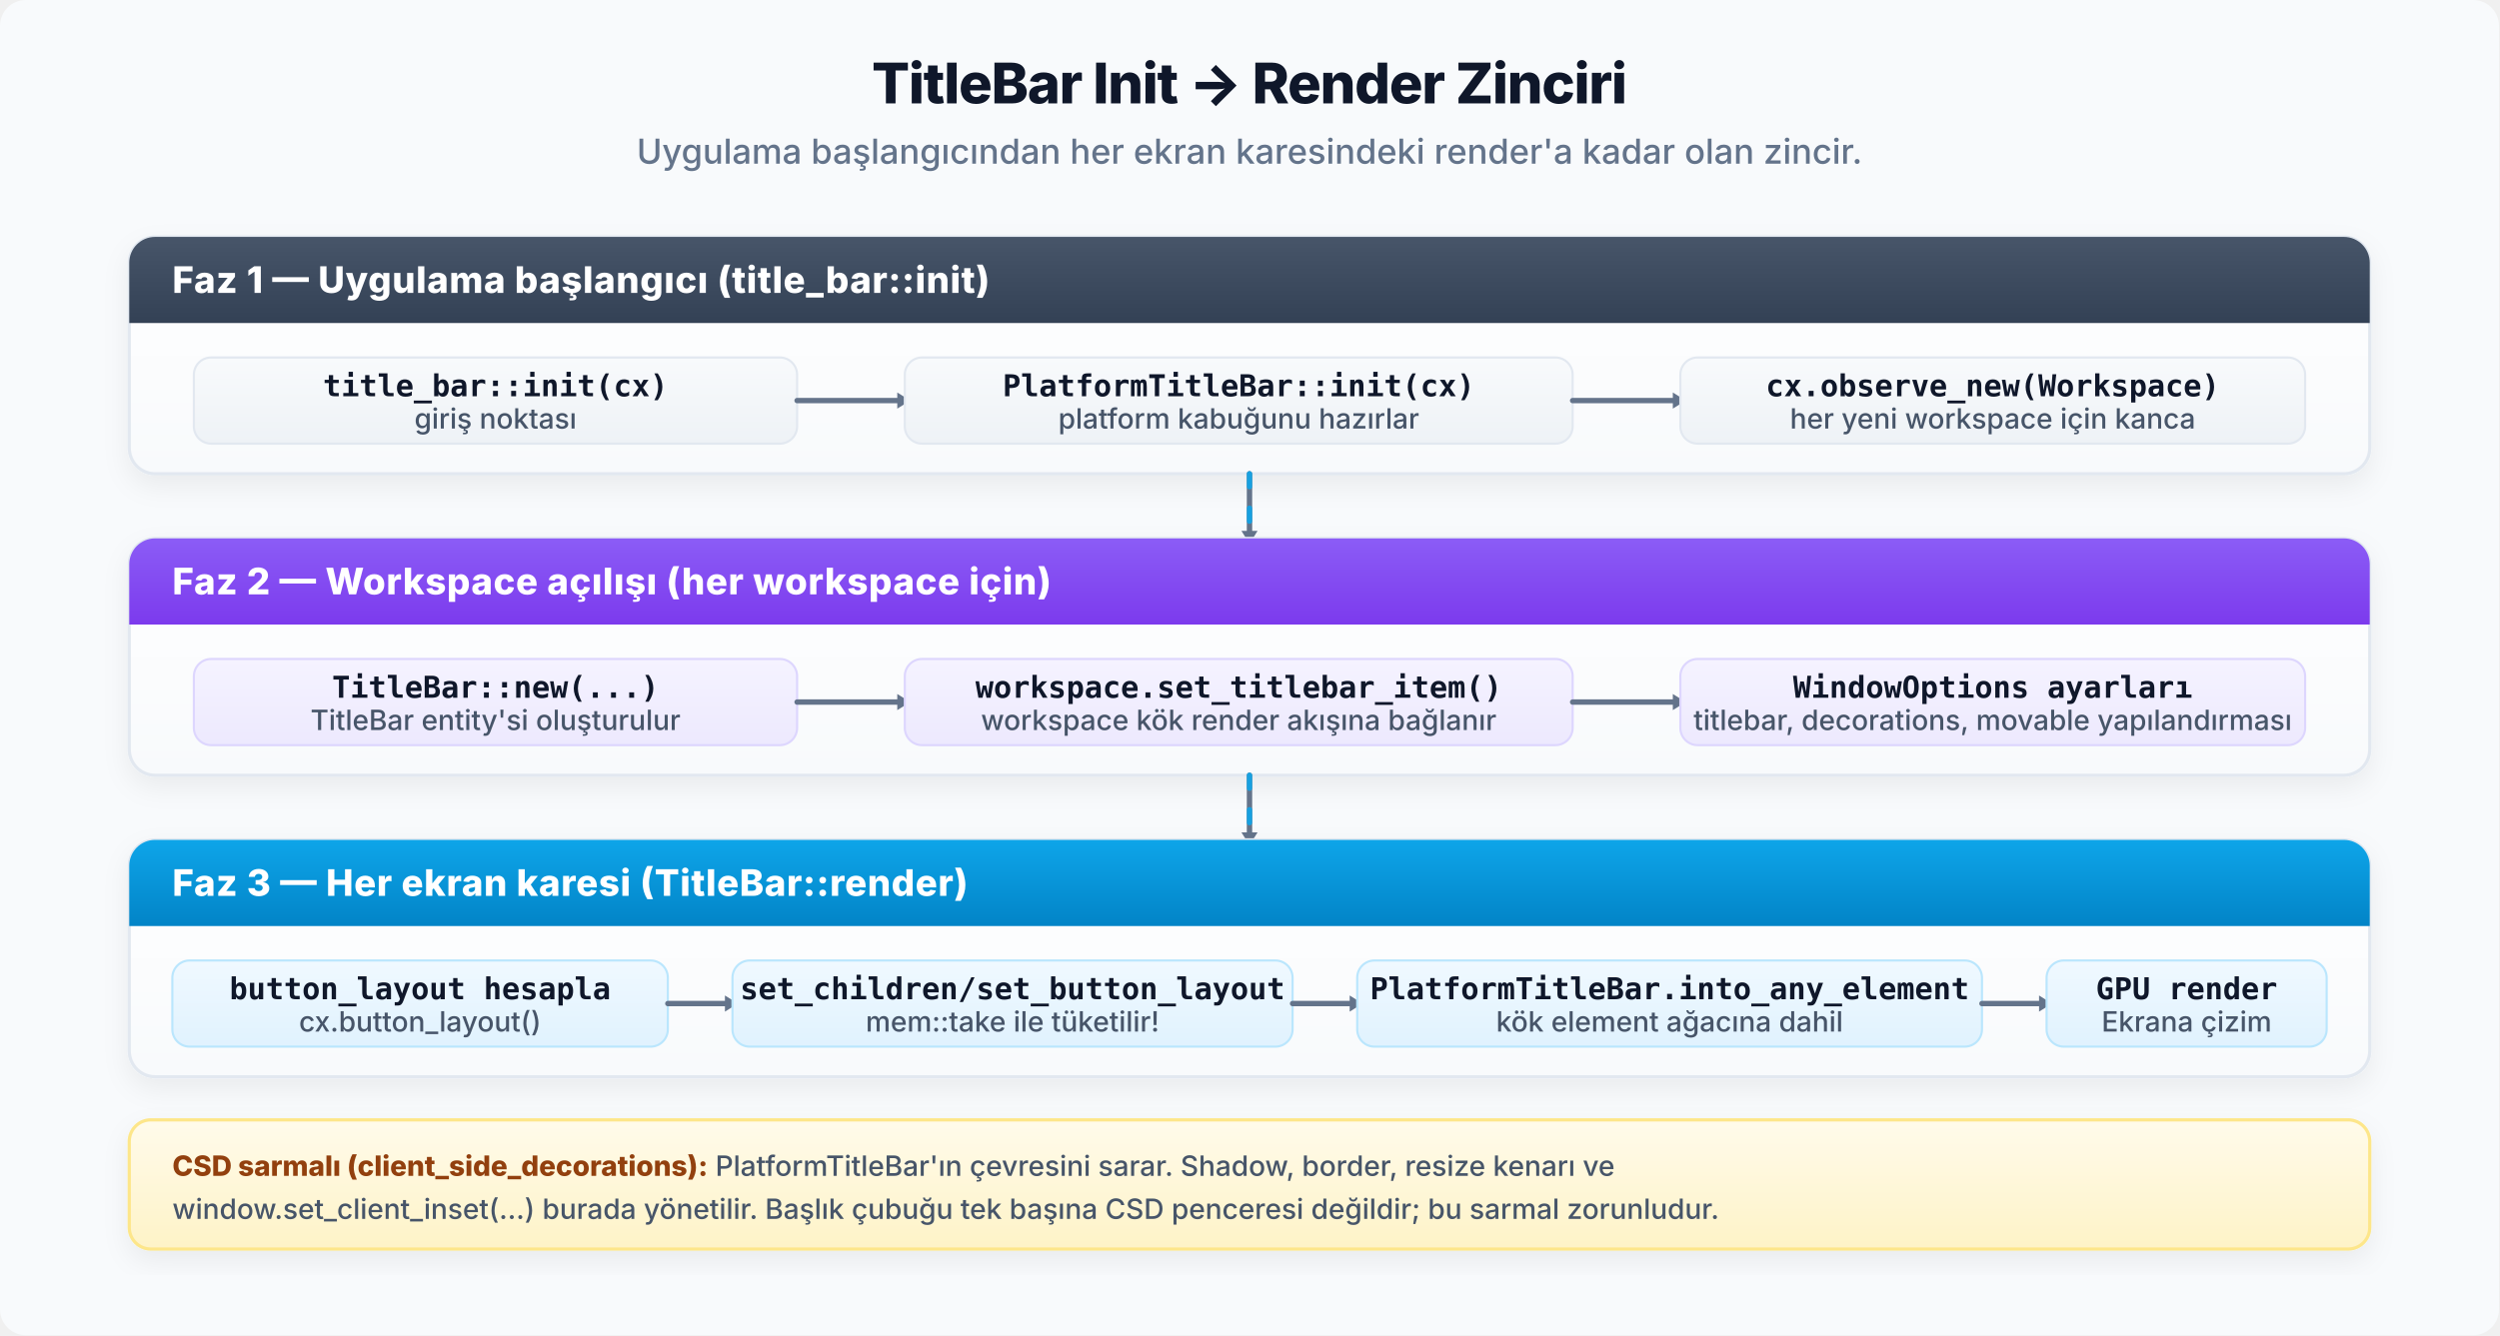
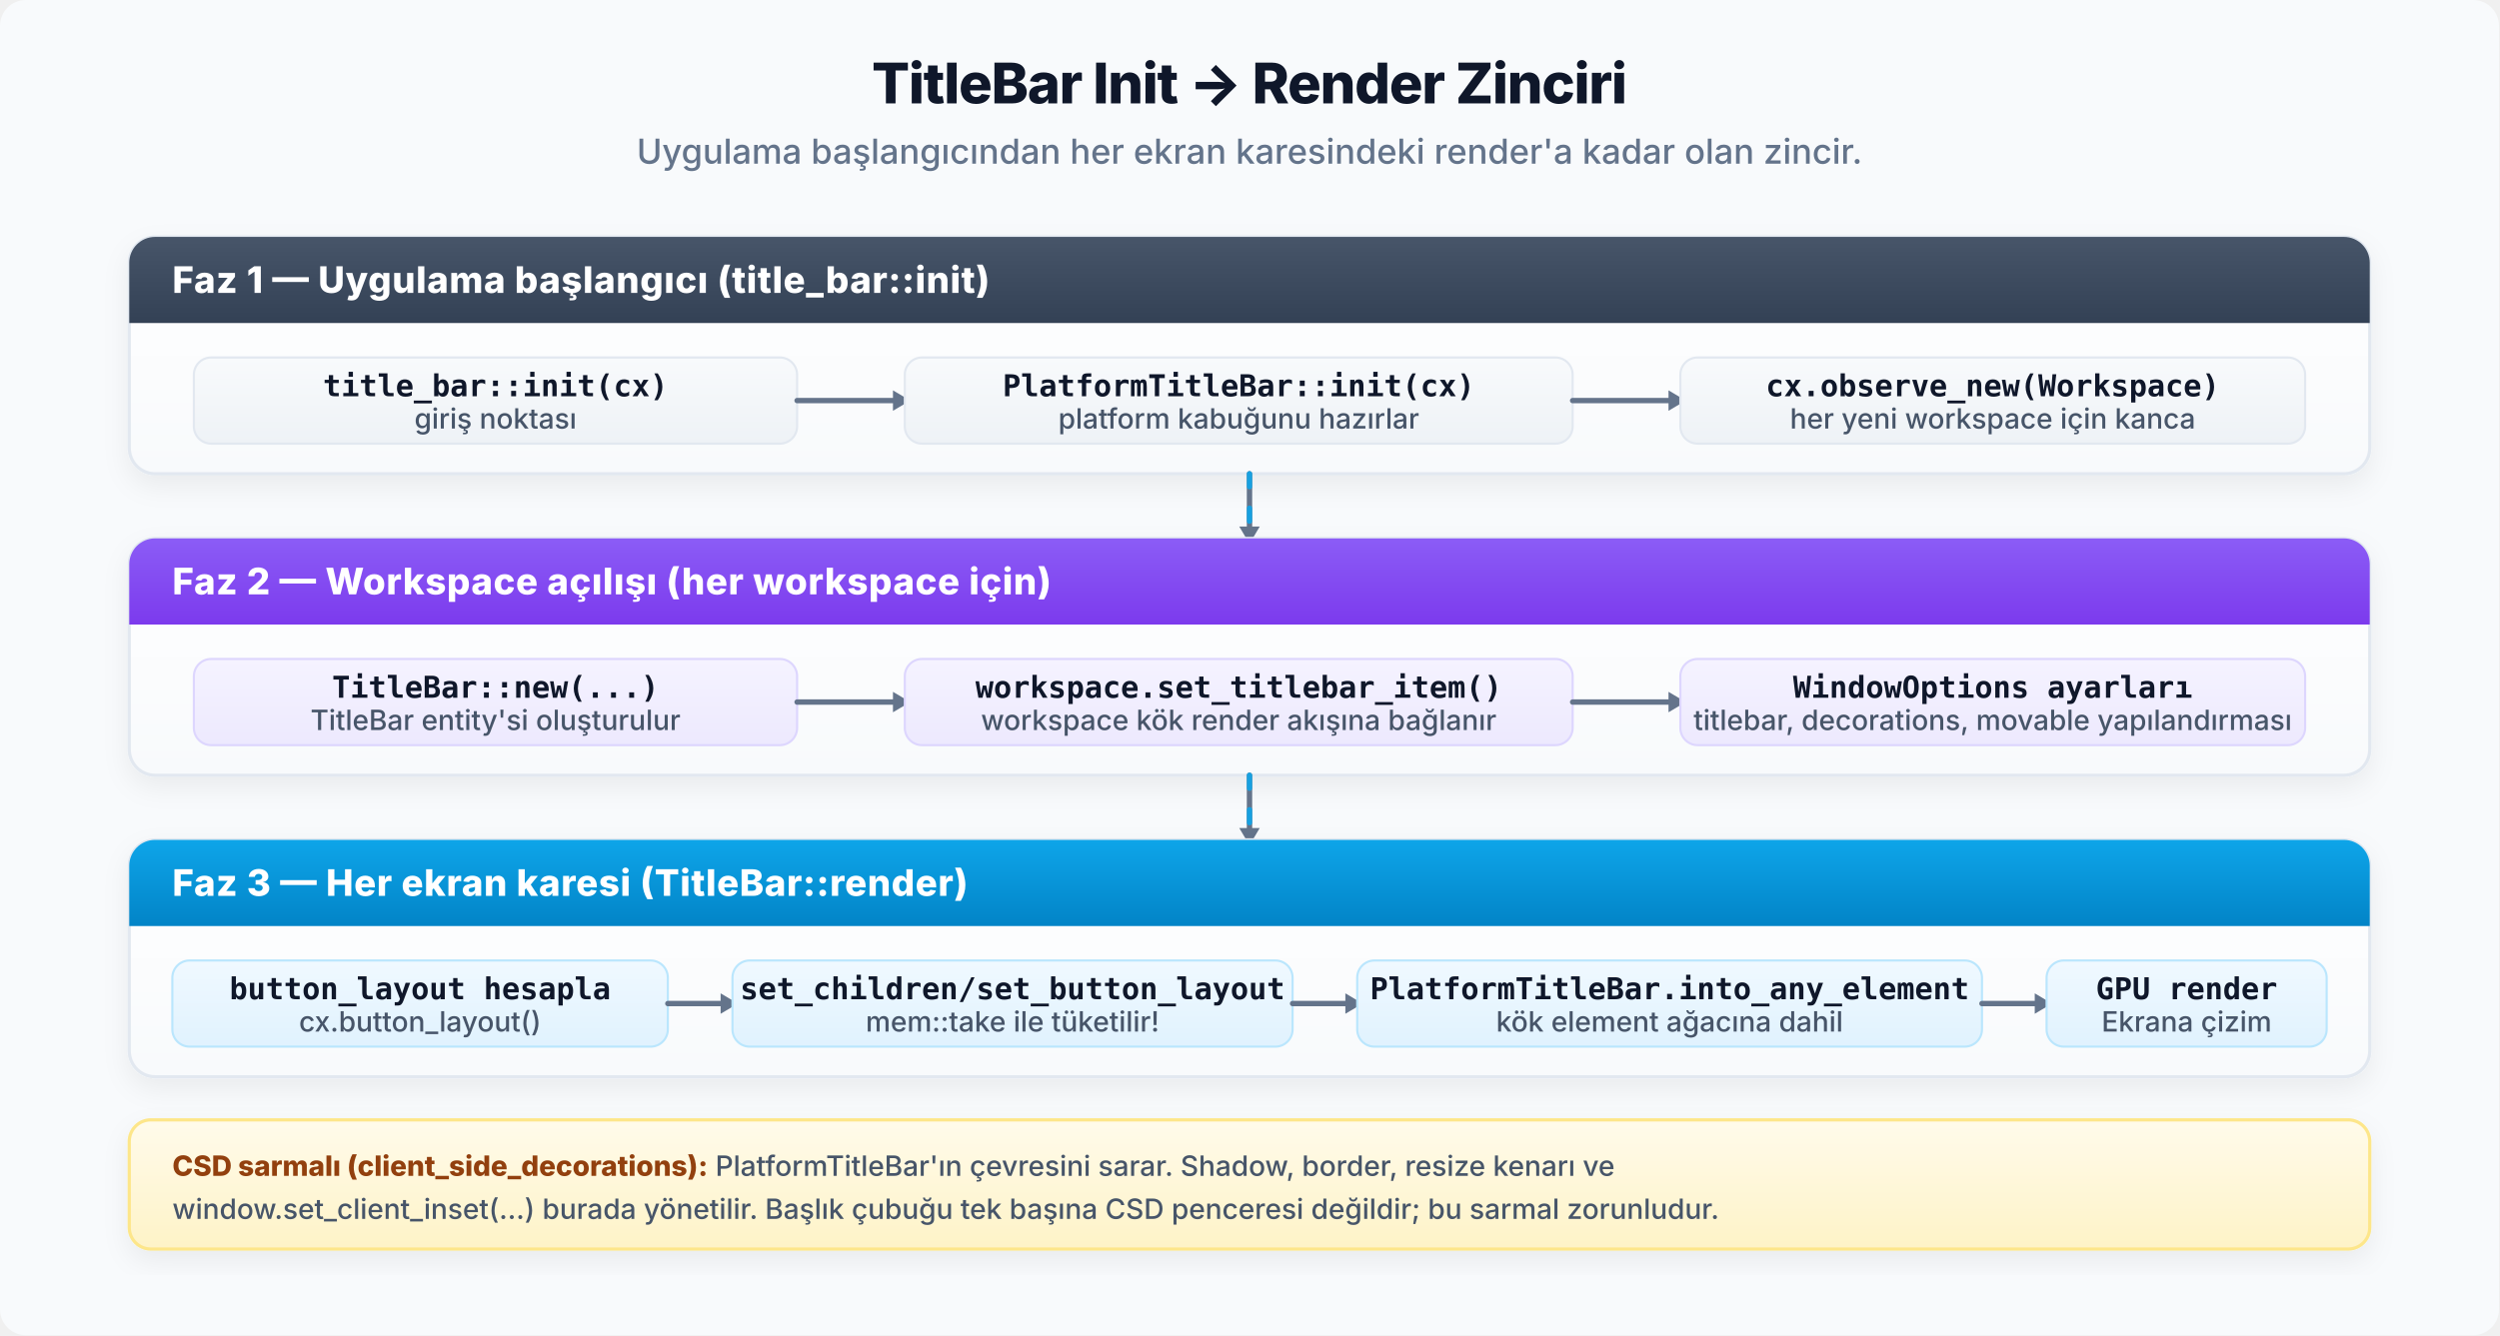
<svg xmlns="http://www.w3.org/2000/svg" viewBox="0 0 1160 620">
  <defs>
    <filter id="shadow" x="-20%" y="-20%" width="140%" height="140%">
      <feDropShadow dx="0" dy="5" stdDeviation="6" flood-color="#0f172a" flood-opacity="0.06" />
    </filter>
-     <marker id="arrow" viewBox="0 0 1 1" refX="0.4" refY="0" markerWidth="1" markerHeight="1" orient="auto-start-reverse" overflow="visible" preserveAspectRatio="xMidYMid">
-       <path d="M 1.4 0 L -1 1.5 L -1 -1.5 Z" fill="#64748b" />
+     <marker id="arrow" viewBox="0 0 1 1" refX="0.6" refY="0" markerWidth="1" markerHeight="1" orient="auto-start-reverse" overflow="visible" preserveAspectRatio="xMidYMid">
+       <path d="M 1.6 0 L -1.6 1.9 L -1.6 -1.9 Z" fill="#64748b" />
    </marker>
    <linearGradient id="g-slate" x1="0" y1="0" x2="0" y2="1">
      <stop offset="0" stop-color="#475569" />
      <stop offset="1" stop-color="#334155" />
    </linearGradient>
    <linearGradient id="g-violet" x1="0" y1="0" x2="0" y2="1">
      <stop offset="0" stop-color="#8b5cf6" />
      <stop offset="1" stop-color="#7c3aed" />
    </linearGradient>
    <linearGradient id="g-sky" x1="0" y1="0" x2="0" y2="1">
      <stop offset="0" stop-color="#0ea5e9" />
      <stop offset="1" stop-color="#0284c7" />
    </linearGradient>
    <linearGradient id="g-panel" x1="0" y1="0" x2="0" y2="1">
      <stop offset="0" stop-color="#ffffff" />
      <stop offset="1" stop-color="#f8fafc" />
    </linearGradient>
    <linearGradient id="g-node-slate" x1="0" y1="0" x2="0" y2="1">
      <stop offset="0" stop-color="#f8fafc" />
      <stop offset="1" stop-color="#eef2f6" />
    </linearGradient>
    <linearGradient id="g-node-violet" x1="0" y1="0" x2="0" y2="1">
      <stop offset="0" stop-color="#f5f3ff" />
      <stop offset="1" stop-color="#ede9fe" />
    </linearGradient>
    <linearGradient id="g-node-sky" x1="0" y1="0" x2="0" y2="1">
      <stop offset="0" stop-color="#f0f9ff" />
      <stop offset="1" stop-color="#e0f2fe" />
    </linearGradient>
    <linearGradient id="g-note" x1="0" y1="0" x2="0" y2="1">
      <stop offset="0" stop-color="#fffbeb" />
      <stop offset="1" stop-color="#fef3c7" />
    </linearGradient>
    <style>
      .title { font: 800 26px system-ui, -apple-system, sans-serif; fill: #0f172a; letter-spacing: -0.5px; }
      .subtitle { font: 500 16px system-ui, -apple-system, sans-serif; fill: #64748b; }
      .phaseTitle { font: 800 17px system-ui, -apple-system, sans-serif; fill: #ffffff; letter-spacing: 0.3px; }
      .stepTitle { font: 700 14px ui-monospace, SFMono-Regular, Menlo, Consolas, monospace; fill: #0f172a; }
      .body { font: 500 13px system-ui, -apple-system, sans-serif; fill: #475569; }
      .flow-arrow { stroke: #64748b; stroke-width: 2.5; fill: none; marker-end: url(#arrow); stroke-linecap: round; stroke-linejoin: round; }

      /* Akış vurgusu — oklarda akan kesik çizgi */
      .flow-pulse {
        stroke: #0ea5e9;
        stroke-width: 2.5;
        fill: none;
        stroke-linecap: round;
        stroke-dasharray: 6 10;
        animation: dash 9s linear infinite;
        opacity: 0.9;
      }
      @keyframes dash {
        0% { stroke-dashoffset: 32; }
        100% { stroke-dashoffset: 0; }
      }

      /* Fazların sırayla yumuşak vurgulanışı */
      .phase-card { animation: phaseGlow 9s ease-in-out infinite; }
      .phase-2 { animation-delay: 3s; }
      .phase-3 { animation-delay: 6s; }
      @keyframes phaseGlow {
        0%, 100% { opacity: 1; }
        10% { opacity: 1; }
        22% { opacity: 0.82; }
        40%, 90% { opacity: 1; }
      }

      @media (prefers-reduced-motion: reduce) {
        .flow-pulse { animation: none; opacity: 0; }
        .phase-card { animation: none; }
      }
    </style>
  </defs>
  <rect width="100%" height="100%" rx="12" fill="#f8fafc" />
  <text x="580" y="48" text-anchor="middle" class="title">TitleBar Init → Render Zinciri</text>
  <text x="580" y="76" text-anchor="middle" class="subtitle">Uygulama başlangıcından her ekran karesindeki render'a kadar olan zincir.</text>
  <g transform="translate(60, 110)" class="phase-card phase-1">
    <rect width="1040" height="110" rx="12" fill="url(#g-panel)" stroke="#e2e8f0" stroke-width="1.5" filter="url(#shadow)" />
    <path d="M 0 12 A 12 12 0 0 1 12 0 H 1028 A 12 12 0 0 1 1040 12 V 40 H 0 Z" fill="url(#g-slate)" />
    <text x="20" y="26" class="phaseTitle">Faz 1 — Uygulama başlangıcı (title_bar::init)</text>
    <rect x="30" y="56" width="280" height="40" rx="8" fill="url(#g-node-slate)" stroke="#e2e8f0" stroke-width="1" />
    <text x="170" y="74" text-anchor="middle" class="stepTitle">title_bar::init(cx)</text>
    <text x="170" y="89" text-anchor="middle" class="body">giriş noktası</text>
    <path d="M 310 76 L 360 76" class="flow-arrow" />
    <rect x="360" y="56" width="310" height="40" rx="8" fill="url(#g-node-slate)" stroke="#e2e8f0" stroke-width="1" />
    <text x="515" y="74" text-anchor="middle" class="stepTitle">PlatformTitleBar::init(cx)</text>
    <text x="515" y="89" text-anchor="middle" class="body">platform kabuğunu hazırlar</text>
    <path d="M 670 76 L 720 76" class="flow-arrow" />
    <rect x="720" y="56" width="290" height="40" rx="8" fill="url(#g-node-slate)" stroke="#e2e8f0" stroke-width="1" />
    <text x="865" y="74" text-anchor="middle" class="stepTitle">cx.observe_new(Workspace)</text>
    <text x="865" y="89" text-anchor="middle" class="body">her yeni workspace için kanca</text>
  </g>
  <path d="M 580 220 L 580 250" class="flow-arrow" />
  <path d="M 580 220 L 580 250" class="flow-pulse" />
  <g transform="translate(60, 250)" class="phase-card phase-2">
    <rect width="1040" height="110" rx="12" fill="url(#g-panel)" stroke="#e2e8f0" stroke-width="1.5" filter="url(#shadow)" />
    <path d="M 0 12 A 12 12 0 0 1 12 0 H 1028 A 12 12 0 0 1 1040 12 V 40 H 0 Z" fill="url(#g-violet)" />
    <text x="20" y="26" class="phaseTitle">Faz 2 — Workspace açılışı (her workspace için)</text>
    <rect x="30" y="56" width="280" height="40" rx="8" fill="url(#g-node-violet)" stroke="#ddd6fe" stroke-width="1" />
    <text x="170" y="74" text-anchor="middle" class="stepTitle">TitleBar::new(...)</text>
    <text x="170" y="89" text-anchor="middle" class="body">TitleBar entity'si oluşturulur</text>
    <path d="M 310 76 L 360 76" class="flow-arrow" />
    <rect x="360" y="56" width="310" height="40" rx="8" fill="url(#g-node-violet)" stroke="#ddd6fe" stroke-width="1" />
    <text x="515" y="74" text-anchor="middle" class="stepTitle">workspace.set_titlebar_item()</text>
    <text x="515" y="89" text-anchor="middle" class="body">workspace kök render akışına bağlanır</text>
    <path d="M 670 76 L 720 76" class="flow-arrow" />
    <rect x="720" y="56" width="290" height="40" rx="8" fill="url(#g-node-violet)" stroke="#ddd6fe" stroke-width="1" />
    <text x="865" y="74" text-anchor="middle" class="stepTitle">WindowOptions ayarları</text>
    <text x="865" y="89" text-anchor="middle" class="body">titlebar, decorations, movable yapılandırması</text>
  </g>
  <path d="M 580 360 L 580 390" class="flow-arrow" />
  <path d="M 580 360 L 580 390" class="flow-pulse" />
  <g transform="translate(60, 390)" class="phase-card phase-3">
    <rect width="1040" height="110" rx="12" fill="url(#g-panel)" stroke="#e2e8f0" stroke-width="1.5" filter="url(#shadow)" />
    <path d="M 0 12 A 12 12 0 0 1 12 0 H 1028 A 12 12 0 0 1 1040 12 V 40 H 0 Z" fill="url(#g-sky)" />
    <text x="20" y="26" class="phaseTitle">Faz 3 — Her ekran karesi (TitleBar::render)</text>
    <rect x="20" y="56" width="230" height="40" rx="8" fill="url(#g-node-sky)" stroke="#bae6fd" stroke-width="1" />
    <text x="135" y="74" text-anchor="middle" class="stepTitle">button_layout hesapla</text>
    <text x="135" y="89" text-anchor="middle" class="body">cx.button_layout()</text>
    <path d="M 250 76 L 280 76" class="flow-arrow" />
    <rect x="280" y="56" width="260" height="40" rx="8" fill="url(#g-node-sky)" stroke="#bae6fd" stroke-width="1" />
    <text x="410" y="74" text-anchor="middle" class="stepTitle">set_children/set_button_layout</text>
    <text x="410" y="89" text-anchor="middle" class="body">mem::take ile tüketilir!</text>
    <path d="M 540 76 L 570 76" class="flow-arrow" />
    <rect x="570" y="56" width="290" height="40" rx="8" fill="url(#g-node-sky)" stroke="#bae6fd" stroke-width="1" />
    <text x="715" y="74" text-anchor="middle" class="stepTitle">PlatformTitleBar.into_any_element</text>
    <text x="715" y="89" text-anchor="middle" class="body">kök element ağacına dahil</text>
    <path d="M 860 76 L 890 76" class="flow-arrow" />
    <rect x="890" y="56" width="130" height="40" rx="8" fill="url(#g-node-sky)" stroke="#bae6fd" stroke-width="1" />
    <text x="955" y="74" text-anchor="middle" class="stepTitle">GPU render</text>
    <text x="955" y="89" text-anchor="middle" class="body">Ekrana çizim</text>
  </g>
  <g transform="translate(60, 520)">
    <rect width="1040" height="60" rx="10" fill="url(#g-note)" stroke="#fde68a" stroke-width="1.5" filter="url(#shadow)" />
    <text x="20" y="26" class="body">
      <tspan font-weight="800" fill="#92400e">CSD sarmalı (client_side_decorations):</tspan> PlatformTitleBar'ın çevresini sarar. Shadow, border, resize kenarı ve</text>
    <text x="20" y="46" class="body">window.set_client_inset(...) burada yönetilir. Başlık çubuğu tek başına CSD penceresi değildir; bu sarmal zorunludur.</text>
  </g>
</svg>
